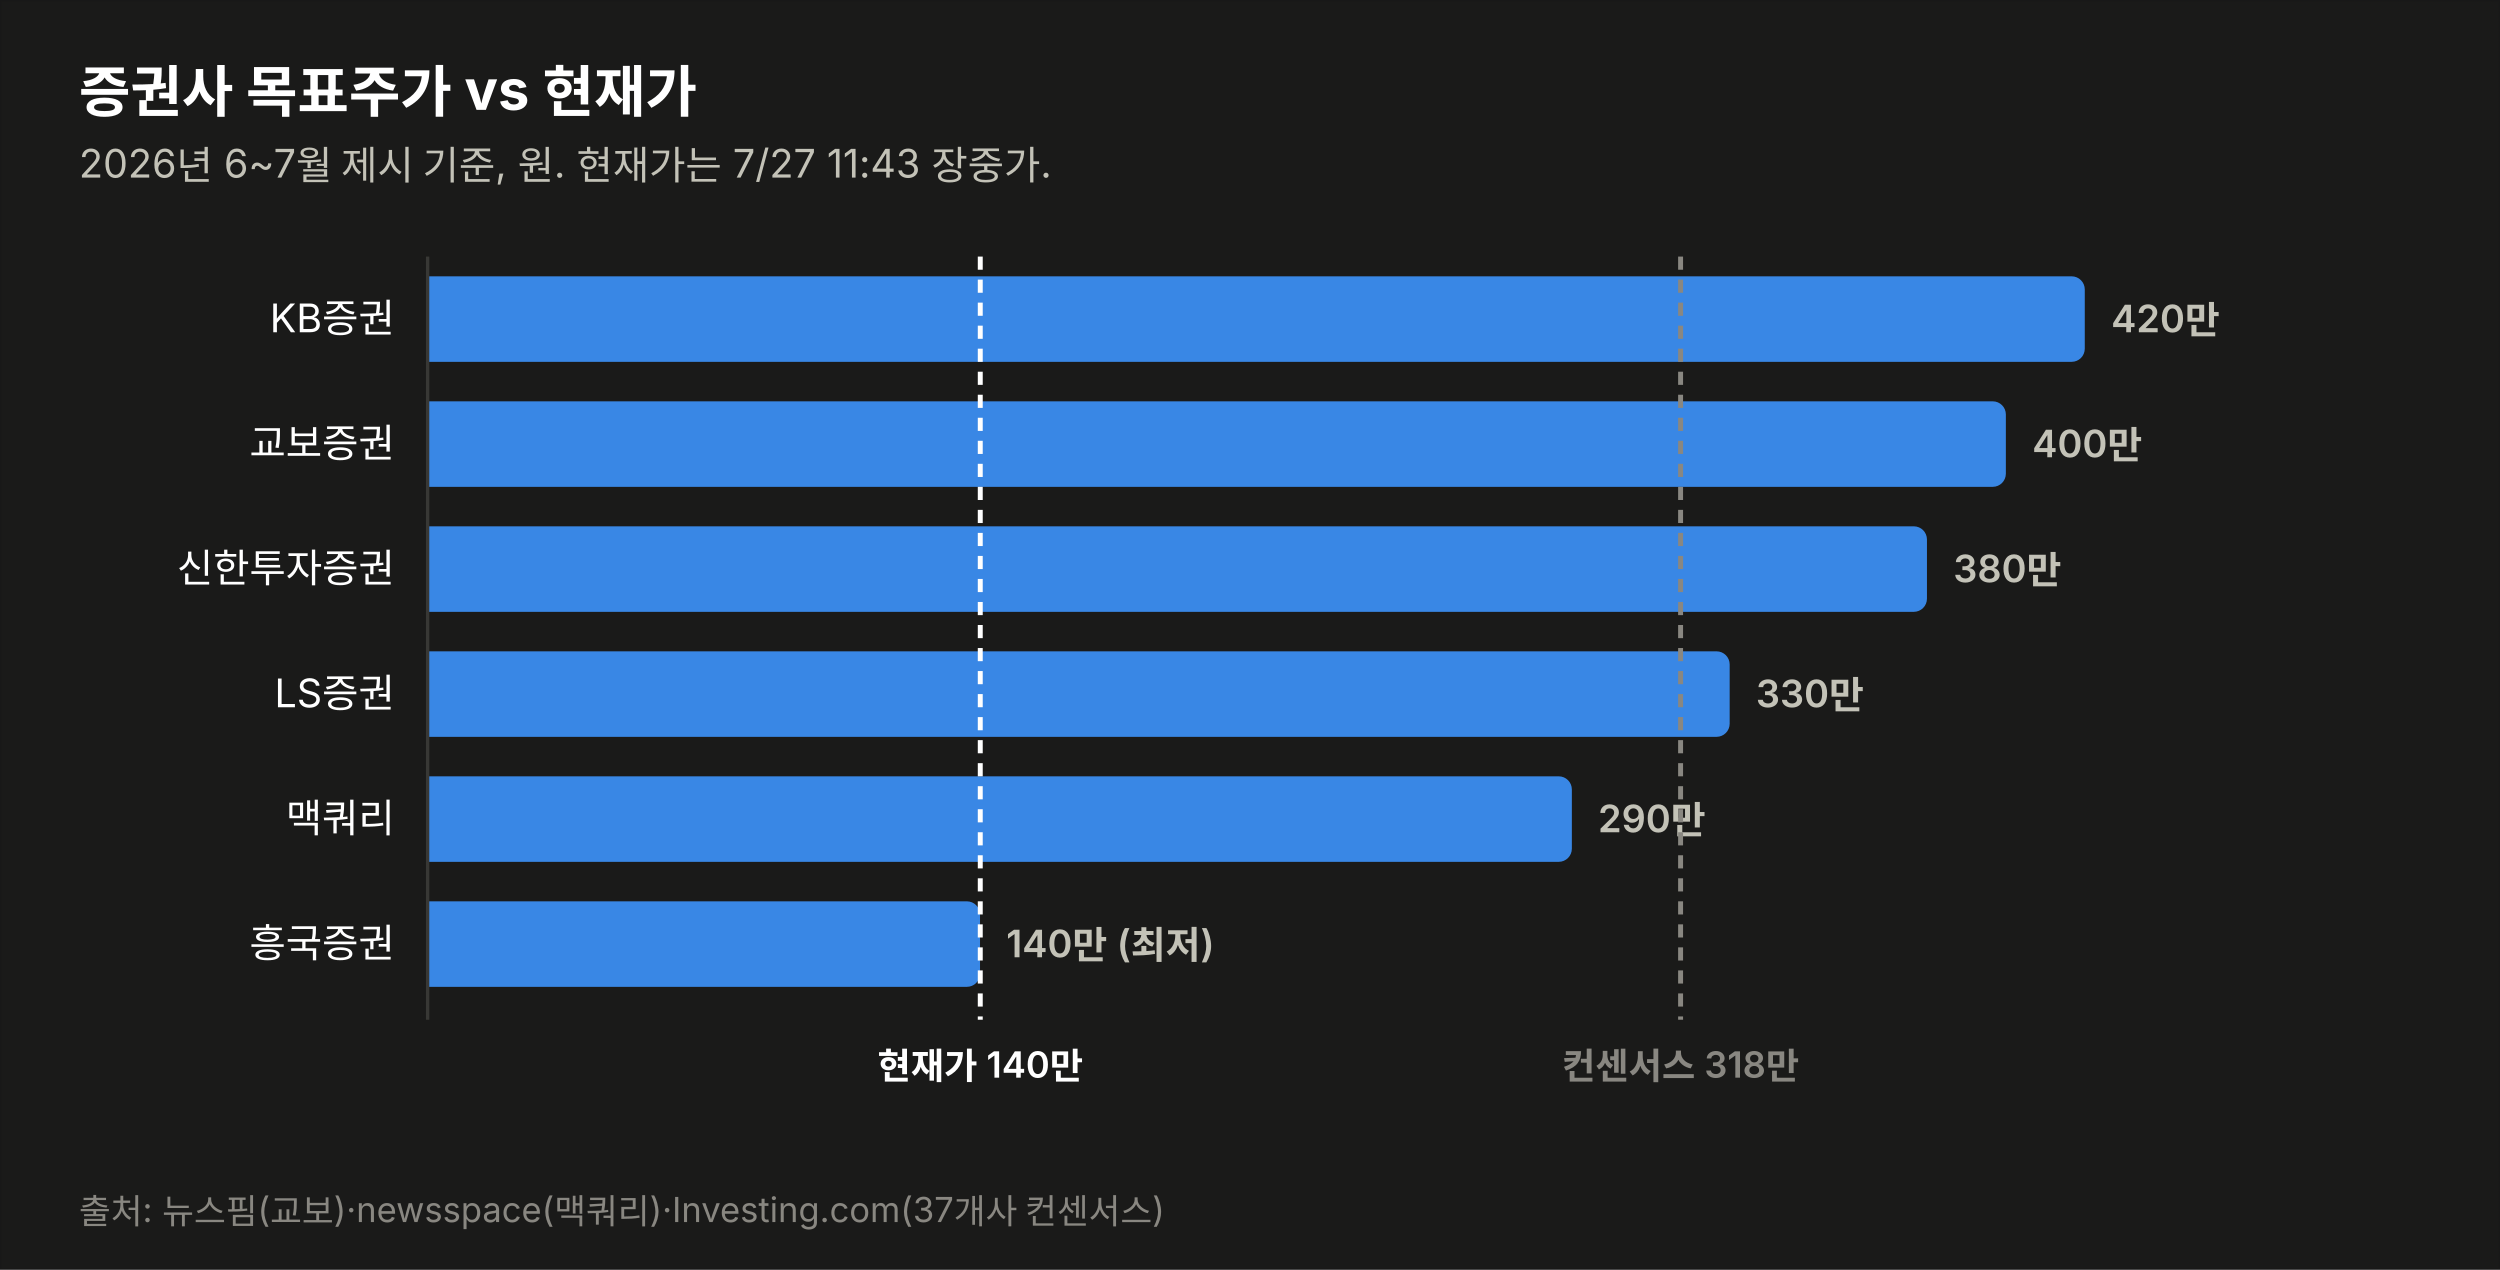
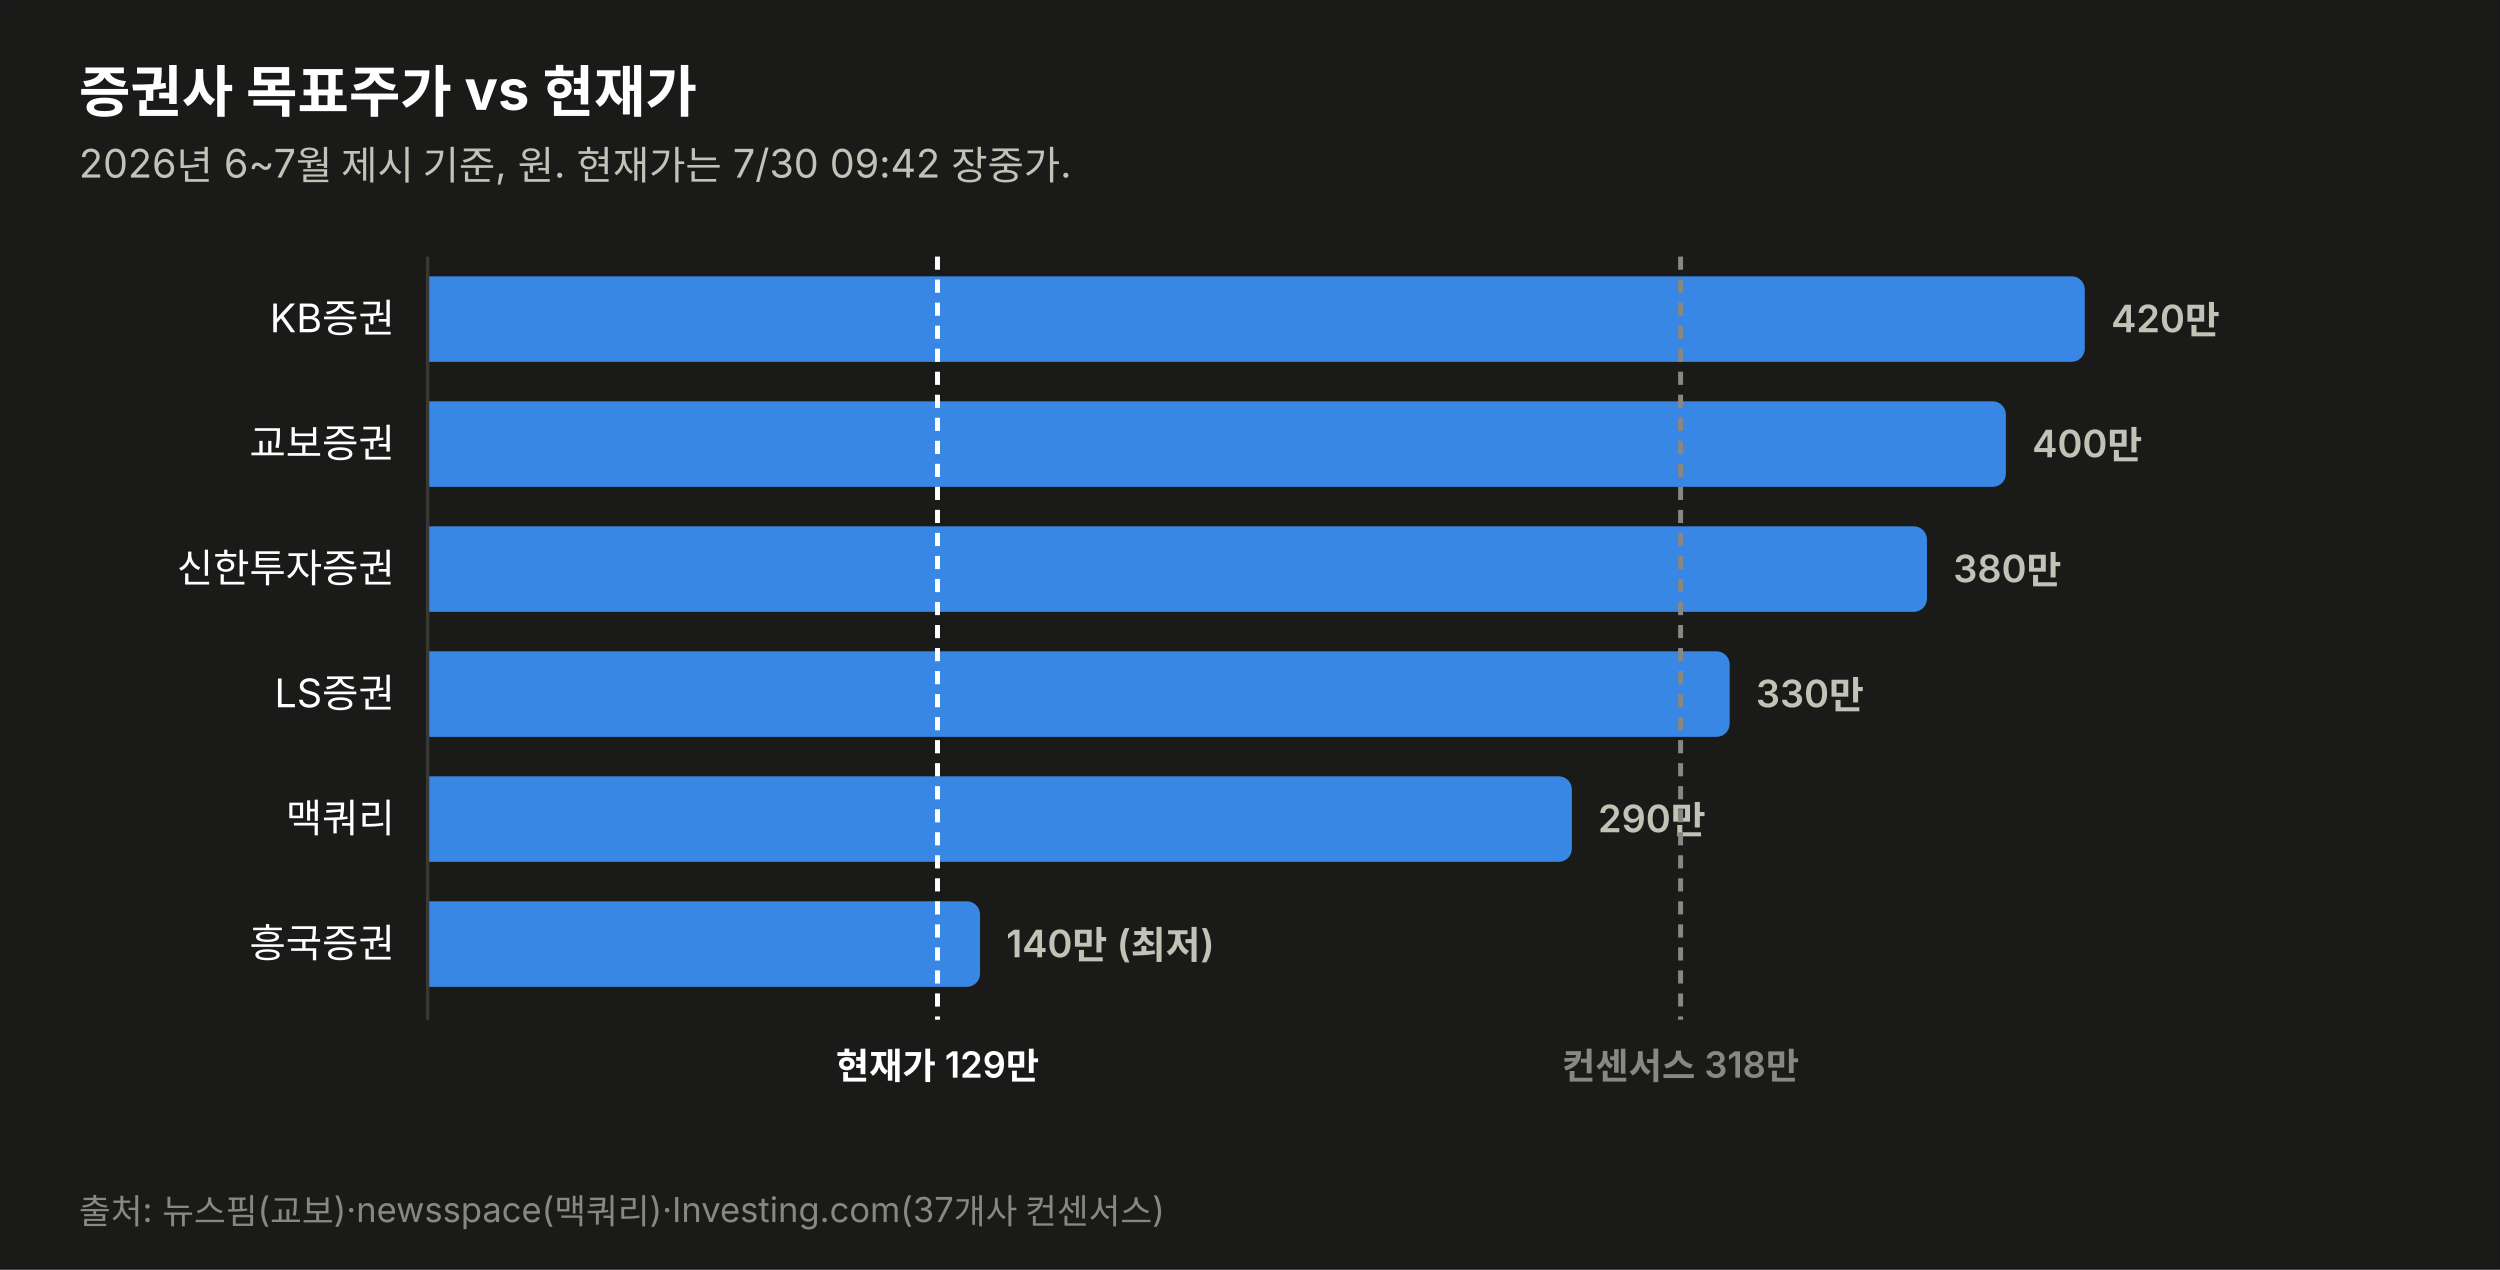
<svg xmlns="http://www.w3.org/2000/svg" width="760" height="386" viewBox="0 0 760 386" font-family="system-ui,-apple-system,&quot;Segoe UI&quot;,&quot;Malgun Gothic&quot;,&quot;Apple SD Gothic Neo&quot;,sans-serif">
  <rect width="760" height="386" fill="#1a1a19" stroke="rgba(11,11,11,0.10)" />
  <text x="24" y="34" font-size="17" font-weight="700" fill="#ffffff">증권사 목표주가 vs 현재가</text>
-   <text x="24" y="54" font-size="12" fill="#c3c2b7">2026년 6~7월 제시 기준, 원. 현재가는 7/27 11:43 장중가.</text>
+   <text x="24" y="54" font-size="12" fill="#c3c2b7">2026년 6~7월 제시 기준, 원. 현재가는 7/30 09:42 장중가.</text>
  <text x="120" y="101.0" font-size="12" fill="#ffffff" text-anchor="end">KB증권</text>
  <path d="M130,84 h499.774 a4,4 0 0 1 4,4 v18 a4,4 0 0 1 -4,4 h-499.774 z" fill="#3987e5" opacity="1.0" />
  <text x="641.8" y="101.0" font-size="11.5" font-weight="600" fill="#c3c2b7" style="font-variant-numeric:tabular-nums">420만</text>
  <text x="120" y="139.0" font-size="12" fill="#ffffff" text-anchor="end">교보증권</text>
  <path d="M130,122 h475.784 a4,4 0 0 1 4,4 v18 a4,4 0 0 1 -4,4 h-475.784 z" fill="#3987e5" opacity="1.0" />
  <text x="617.8" y="139.0" font-size="11.5" font-weight="600" fill="#c3c2b7" style="font-variant-numeric:tabular-nums">400만</text>
  <text x="120" y="177.0" font-size="12" fill="#ffffff" text-anchor="end">신한투자증권</text>
  <path d="M130,160 h451.795 a4,4 0 0 1 4,4 v18 a4,4 0 0 1 -4,4 h-451.795 z" fill="#3987e5" opacity="1.0" />
  <text x="593.8" y="177.0" font-size="11.5" font-weight="600" fill="#c3c2b7" style="font-variant-numeric:tabular-nums">380만</text>
  <text x="120" y="215.0" font-size="12" fill="#ffffff" text-anchor="end">LS증권</text>
  <path d="M130,198 h391.822 a4,4 0 0 1 4,4 v18 a4,4 0 0 1 -4,4 h-391.822 z" fill="#3987e5" opacity="1.0" />
  <text x="533.8" y="215.0" font-size="11.5" font-weight="600" fill="#c3c2b7" style="font-variant-numeric:tabular-nums">330만</text>
  <text x="120" y="253.0" font-size="12" fill="#ffffff" text-anchor="end">맥쿼리</text>
  <path d="M130,236 h343.844 a4,4 0 0 1 4,4 v18 a4,4 0 0 1 -4,4 h-343.844 z" fill="#3987e5" opacity="1.0" />
  <text x="485.8" y="253.0" font-size="11.5" font-weight="600" fill="#c3c2b7" style="font-variant-numeric:tabular-nums">290만</text>
  <text x="120" y="291.0" font-size="12" fill="#ffffff" text-anchor="end">흥국증권</text>
  <path d="M130,274 h163.925 a4,4 0 0 1 4,4 v18 a4,4 0 0 1 -4,4 h-163.925 z" fill="#3987e5" opacity="1.0" />
  <text x="305.9" y="291.0" font-size="11.5" font-weight="600" fill="#c3c2b7" style="font-variant-numeric:tabular-nums">140만 (최저)</text>
  <line x1="130" y1="78" x2="130" y2="310" stroke="#383835" stroke-width="1" />
-   <line x1="298.0" y1="78" x2="298.0" y2="310" stroke="#ffffff" stroke-width="1.5" stroke-dasharray="4 3" />
-   <text x="298.0" y="328" font-size="11" font-weight="600" fill="#ffffff" text-anchor="middle">현재가 140만</text>
+   <line x1="285.0" y1="78" x2="285.0" y2="310" stroke="#ffffff" stroke-width="1.5" stroke-dasharray="4 3" />
+   <text x="285.0" y="328" font-size="11" font-weight="600" fill="#ffffff" text-anchor="middle">현재가 129만</text>
  <line x1="510.9" y1="78" x2="510.9" y2="310" stroke="#898781" stroke-width="1.5" stroke-dasharray="4 3" />
  <text x="510.9" y="328" font-size="11" font-weight="600" fill="#898781" text-anchor="middle">컨센서스 318만</text>
  <text x="24" y="372" font-size="10.5" fill="#898781">출처: 뉴스핌(교보)·newsspace(맥쿼리)·Investing.com(37개사 컨센서스)</text>
</svg>
